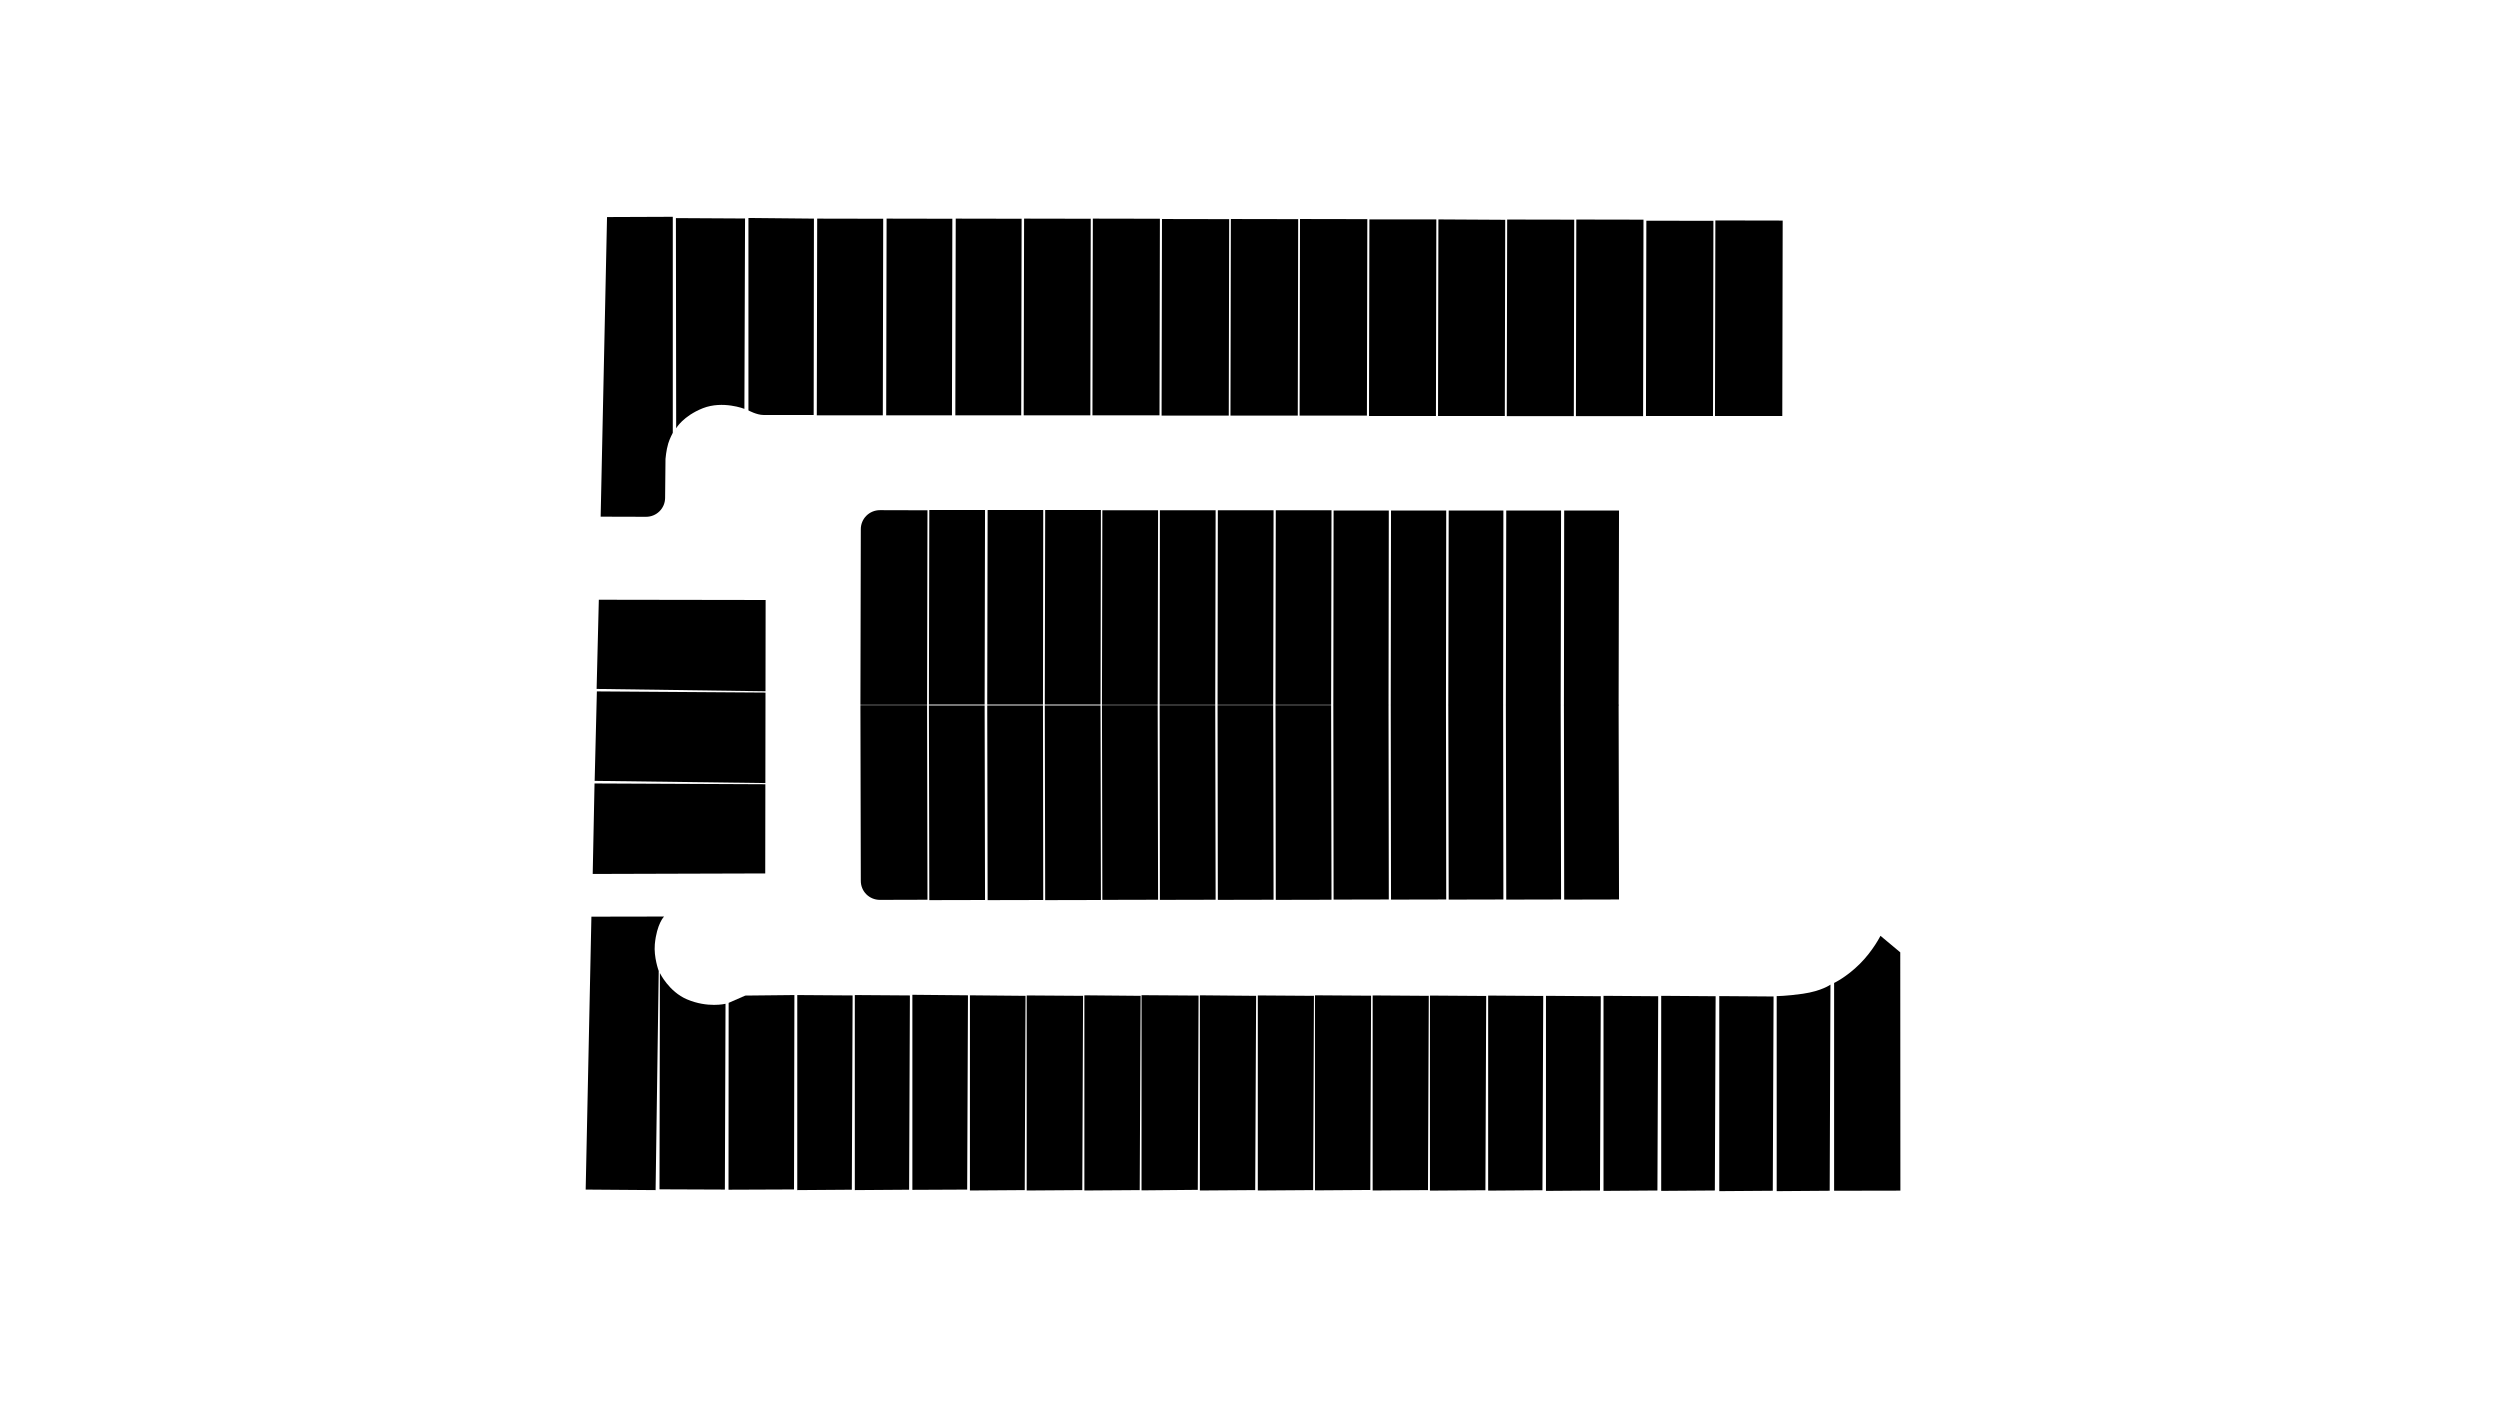
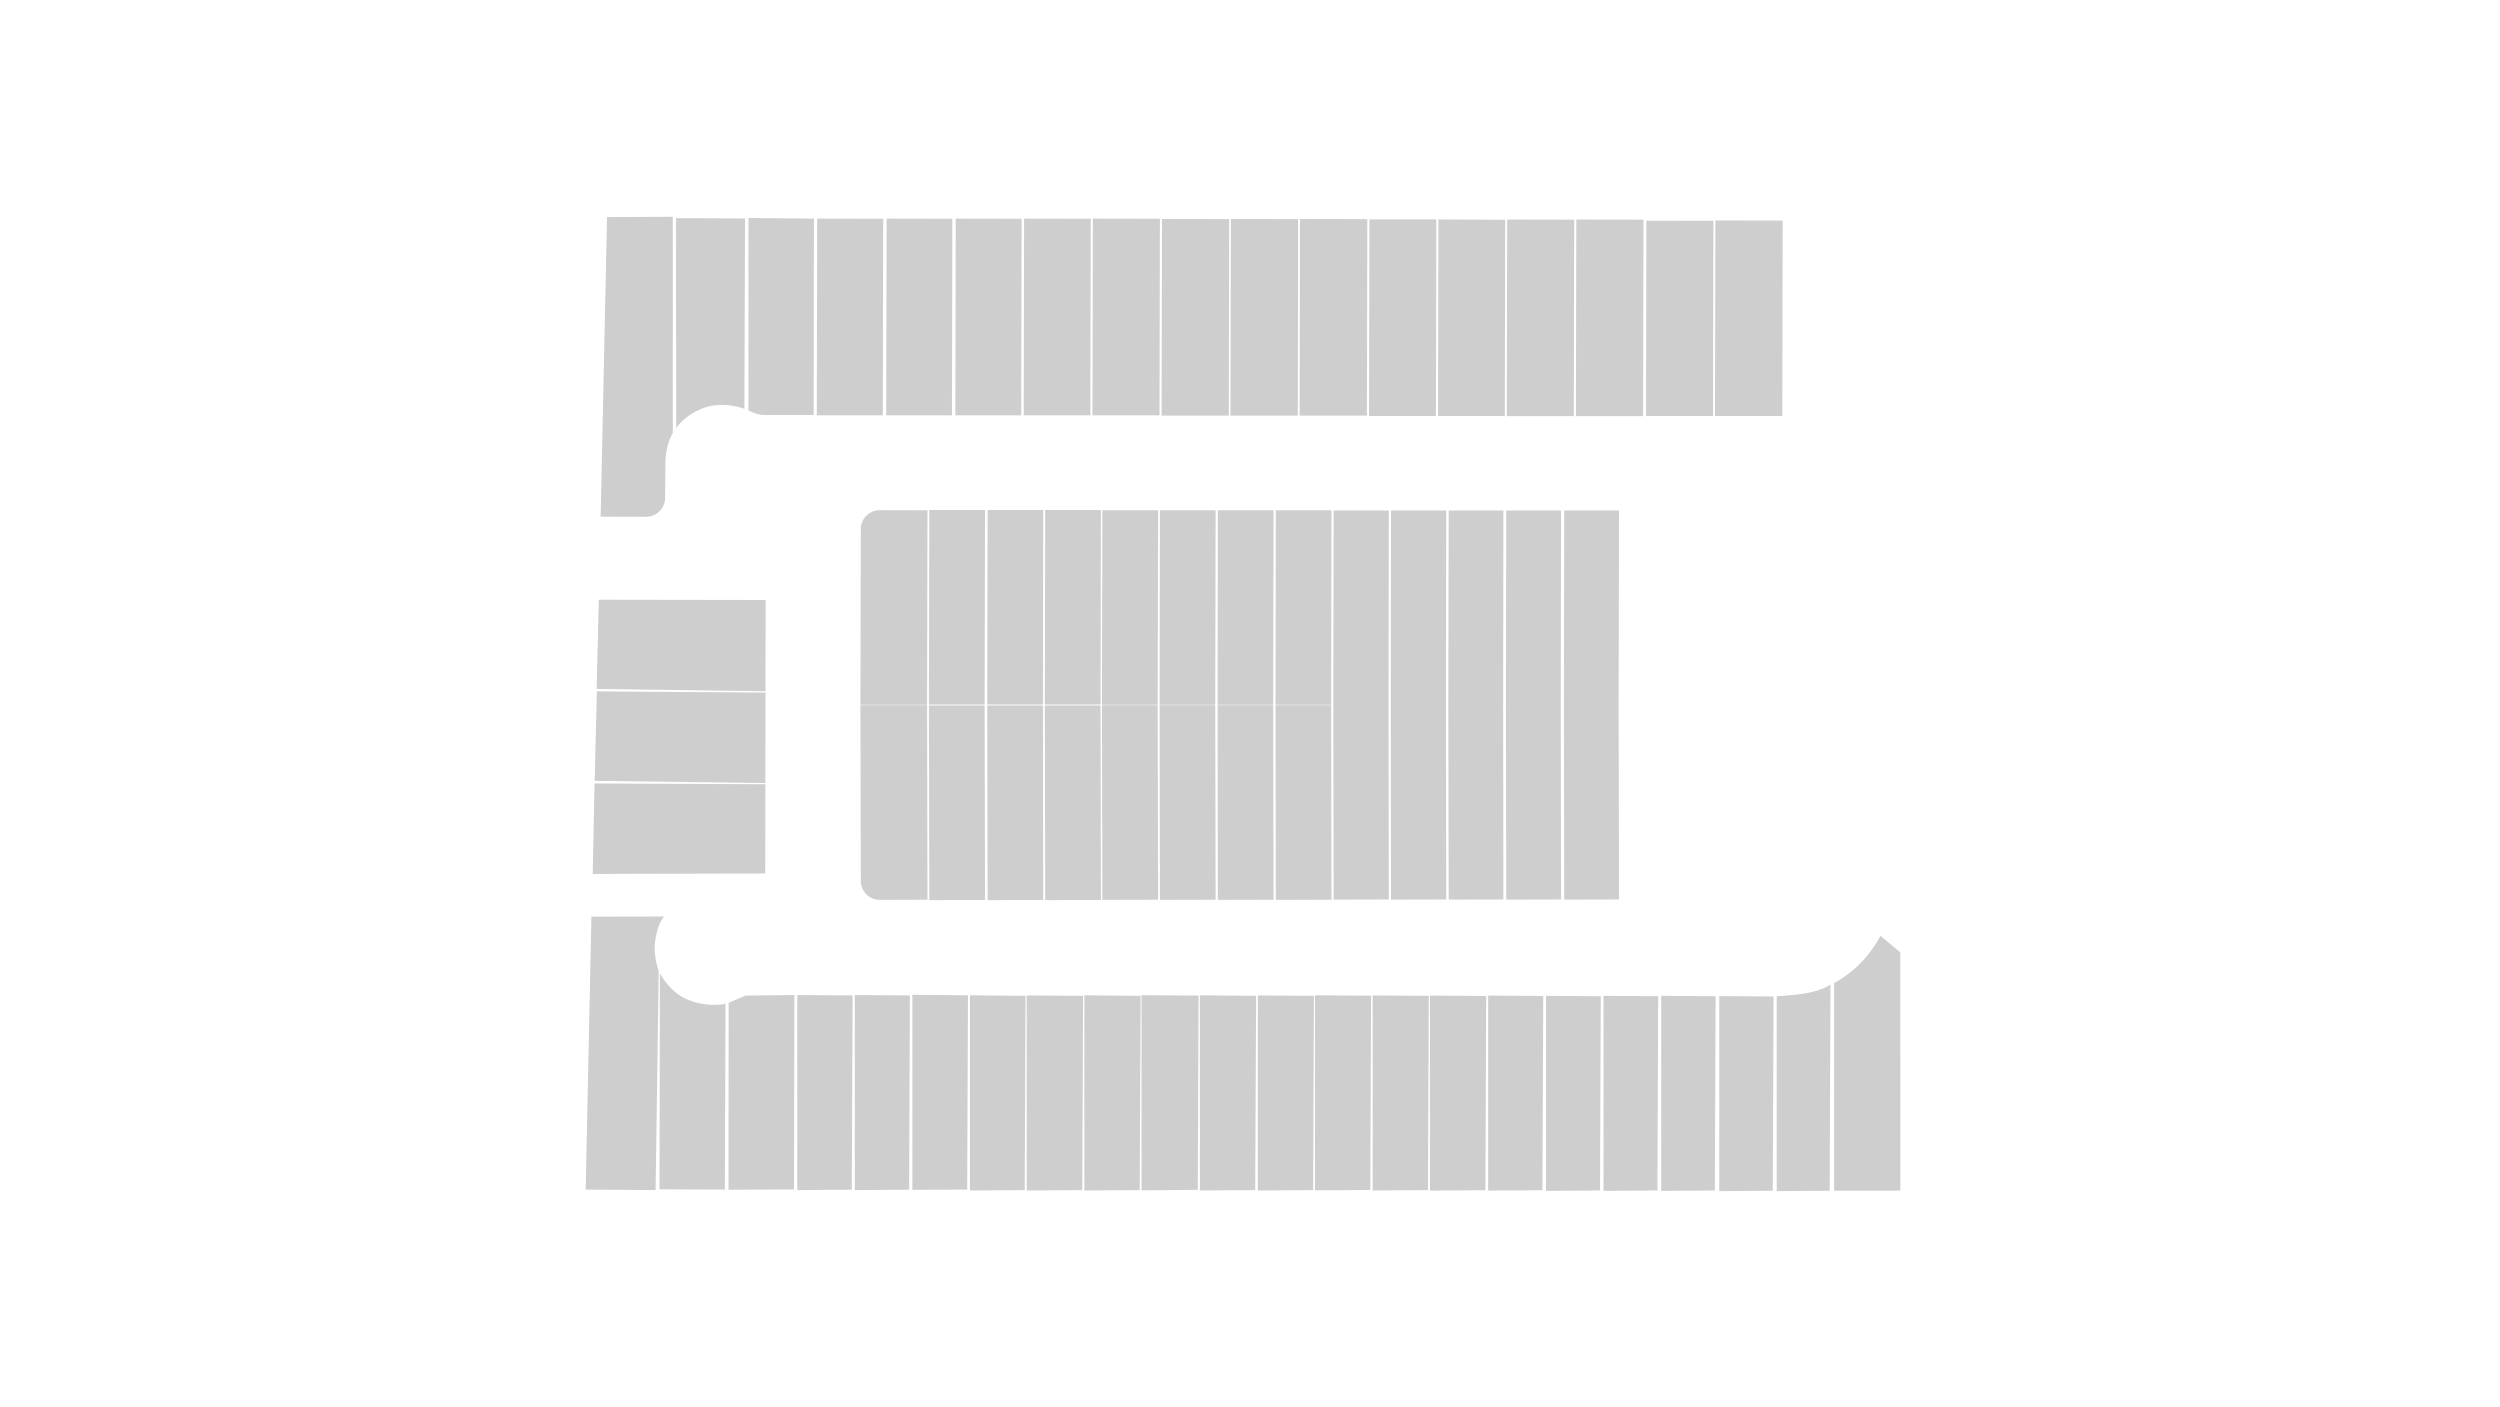
<svg xmlns="http://www.w3.org/2000/svg" version="1.1" x="0px" y="0px" viewBox="0 0 1920 1080" style="enable-background:new 0 0 1920 1080;" xml:space="preserve">
-   <g id="Números">
-     <text transform="matrix(1 0 0 1 1331.081 249.6195)" class="st0 st1 st2">01</text>
-     <text transform="matrix(1 0 0 1 1274.758 249.6195)" class="st0 st1 st2">02</text>
-     <text transform="matrix(1 0 0 1 1222.316 249.6195)" class="st0 st1 st2">03</text>
-     <text transform="matrix(1 0 0 1 1169.344 249.6195)" class="st0 st1 st2">04</text>
-     <text transform="matrix(1 0 0 1 1115.11 249.6195)" class="st0 st1 st2">05</text>
-     <text transform="matrix(1 0 0 1 1060.318 249.6195)" class="st0 st1 st2">06</text>
-     <text transform="matrix(1 0 0 1 1008.417 249.6195)" class="st0 st1 st2">07</text>
-     <text transform="matrix(1 0 0 1 954.5519 249.6195)" class="st0 st1 st2">08</text>
-     <text transform="matrix(1 0 0 1 902.2018 249.6195)" class="st0 st1 st2">09</text>
-     <text transform="matrix(1 0 0 1 849.2609 249.6195)" class="st0 st1 st2">10</text>
-     <text transform="matrix(1 0 0 1 800.1906 249.6195)" class="st0 st1 st2">11</text>
-     <text transform="matrix(1 0 0 1 745.735 249.6195)" class="st0 st1 st2">12</text>
-     <text transform="matrix(1 0 0 1 690.8033 249.6195)" class="st0 st1 st2">13</text>
-     <text transform="matrix(1 0 0 1 635.963 249.6195)" class="st0 st1 st2">14</text>
-     <text transform="matrix(1 0 0 1 583.5968 249.6195)" class="st0 st1 st2">15</text>
-     <text transform="matrix(1 0 0 1 530.6725 249.6195)" class="st0 st1 st2">16</text>
-     <text transform="matrix(1 0 0 1 475.0373 249.6195)" class="st0 st1 st2">17</text>
-     <text transform="matrix(1 0 0 1 1121.911 481.1917)" class="st0 st1 st2">28</text>
-     <text transform="matrix(1 0 0 1 1077.42 481.1917)" class="st0 st1 st2">27</text>
-     <text transform="matrix(1 0 0 1 1030.697 481.1917)" class="st0 st1 st2">26</text>
-     <text transform="matrix(1 0 0 1 1209.961 481.1917)" class="st0 st1 st2">30</text>
-     <text transform="matrix(1 0 0 1 1165.158 481.1917)" class="st0 st1 st2">29</text>
-     <text transform="matrix(1 0 0 1 988.0665 481.1917)" class="st0 st1 st2">25</text>
-     <text transform="matrix(1 0 0 1 941.4547 481.1917)" class="st0 st1 st2">24</text>
-     <text transform="matrix(1 0 0 1 897.9386 481.1917)" class="st0 st1 st2">23</text>
-     <text transform="matrix(1 0 0 1 854.5148 481.1917)" class="st0 st1 st2">22</text>
-     <text transform="matrix(1 0 0 1 810.6144 481.1917)" class="st0 st1 st2">21</text>
-     <text transform="matrix(1 0 0 1 762.5734 481.1917)" class="st0 st1 st2">20</text>
-     <text transform="matrix(1 0 0 1 722.8541 481.1917)" class="st0 st1 st2">19</text>
-     <text transform="matrix(1 0 0 1 670.0011 481.1917)" class="st0 st1 st2">18</text>
-     <text transform="matrix(1 0 0 1 1122.469 618.455)" class="st0 st1 st2">33</text>
-     <text transform="matrix(1 0 0 1 1076.966 618.455)" class="st0 st1 st2">34</text>
-     <text transform="matrix(1 0 0 1 1030.557 618.455)" class="st0 st1 st2">35</text>
-     <text transform="matrix(1 0 0 1 1213.181 618.455)" class="st0 st1 st2">31</text>
-     <text transform="matrix(1 0 0 1 1165.305 618.455)" class="st0 st1 st2">32</text>
-     <text transform="matrix(1 0 0 1 987.9044 618.455)" class="st0 st1 st2">36</text>
-     <text transform="matrix(1 0 0 1 941.6061 618.455)" class="st0 st1 st2">37</text>
-     <text transform="matrix(1 0 0 1 897.0782 618.455)" class="st0 st1 st2">38</text>
-     <text transform="matrix(1 0 0 1 854.0656 618.455)" class="st0 st1 st2">39</text>
-     <text transform="matrix(1 0 0 1 807.1832 618.455)" class="st0 st1 st2">40</text>
-     <text transform="matrix(1 0 0 1 765.5826 618.455)" class="st0 st1 st2">41</text>
-     <text transform="matrix(1 0 0 1 721.3986 618.455)" class="st0 st1 st2">42</text>
-     <text transform="matrix(1 0 0 1 668.9567 618.455)" class="st0 st1 st2">43</text>
-     <text transform="matrix(0 -1 1 0 529.9347 512.0721)" class="st0 st1 st2">44</text>
-     <text transform="matrix(0 -1 1 0 529.9347 581.869)" class="st0 st1 st2">45</text>
-     <text transform="matrix(0 -1 1 0 529.9347 646.3534)" class="st0 st1 st2">46</text>
-     <text transform="matrix(1 0 0 1 1195.49 843.0116)" class="st0 st1 st2">63</text>
-     <text transform="matrix(1 0 0 1 1153.69 843.0116)" class="st0 st1 st2">62</text>
-     <text transform="matrix(1 0 0 1 1109.663 843.0116)" class="st0 st1 st2">61</text>
-     <text transform="matrix(1 0 0 1 1061.969 843.0116)" class="st0 st1 st2">60</text>
-     <text transform="matrix(1 0 0 1 1373.149 843.0116)" class="st0 st1 st2">67</text>
-     <text transform="matrix(1 0 0 1 1421.686 843.0116)" class="st0 st1 st2">68</text>
-     <text transform="matrix(1 0 0 1 1330.806 843.0116)" class="st0 st1 st2">66</text>
-     <text transform="matrix(1 0 0 1 1285.247 843.0116)" class="st0 st1 st2">65</text>
-     <text transform="matrix(1 0 0 1 1240.85 843.0116)" class="st0 st1 st2">64</text>
-     <text transform="matrix(1 0 0 1 1020.862 843.0116)" class="st0 st1 st2">59</text>
-     <text transform="matrix(1 0 0 1 974.8488 843.0116)" class="st0 st1 st2">58</text>
-     <text transform="matrix(1 0 0 1 934.007 843.0116)" class="st0 st1 st2">57</text>
-     <text transform="matrix(1 0 0 1 887.7013 843.0116)" class="st0 st1 st2">56</text>
-     <text transform="matrix(1 0 0 1 842.962 843.0116)" class="st0 st1 st2">55</text>
-     <text transform="matrix(1 0 0 1 799.9196 843.0116)" class="st0 st1 st2">54</text>
-     <text transform="matrix(1 0 0 1 752.3527 843.0116)" class="st0 st1 st2">53</text>
-     <text transform="matrix(1 0 0 1 708.921 843.0116)" class="st0 st1 st2">52</text>
-     <text transform="matrix(1 0 0 1 663.8458 843.0116)" class="st0 st1 st2">51</text>
-     <text transform="matrix(1 0 0 1 619.8395 843.0116)" class="st0 st1 st2">50</text>
-     <text transform="matrix(1 0 0 1 569.0045 843.0116)" class="st0 st1 st2">49</text>
-     <text transform="matrix(1 0 0 1 515.5289 843.0116)" class="st0 st1 st2">48</text>
-     <text transform="matrix(1 0 0 1 460.4552 843.0116)" class="st0 st1 st2">47</text>
+   <style type="text/css">
+ 	.st0{fill:#CECECE;}
+ </style>
+   <g id="Lote_68">
+     <path class="st0" d="M1408.6,754.9v159.6l50.9-0.1l-0.1-183l-15.2-12.7c0,0-5.6,11.3-15.8,21.5   C1418.2,750.4,1408.6,754.9,1408.6,754.9z" />
  </g>
  <g id="Lote_01">
-     <polygon class="st3" points="1317.4,169.3 1369.1,169.4 1368.8,319.5 1317.1,319.5  " />
+     <polygon class="st0" points="1317.4,169.3 1369.1,169.4 1368.8,319.5 1317.1,319.5  " />
  </g>
  <g id="Lote_02">
-     <polygon class="st3" points="1264.4,169.5 1315.9,169.6 1315.6,319.5 1264.1,319.5  " />
+     <polygon class="st0" points="1264.4,169.5 1315.9,169.6 1315.6,319.5 1264.1,319.5  " />
  </g>
  <g id="Lote_03">
-     <polygon class="st3" points="1210.6,168.6 1262.2,168.7 1261.9,319.6 1210.3,319.6  " />
+     <polygon class="st0" points="1210.6,168.6 1262.2,168.7 1261.9,319.6 1210.3,319.6  " />
  </g>
  <g id="Lote_04">
-     <polygon class="st3" points="1157.5,168.6 1209,168.7 1208.7,319.6 1157.2,319.6  " />
+     <polygon class="st0" points="1157.5,168.6 1209,168.7 1208.7,319.6 1157.2,319.6  " />
  </g>
  <g id="Lote_05">
-     <polygon class="st3" points="1104.7,168.5 1156,168.8 1155.7,319.5 1104.4,319.5  " />
+     <polygon class="st0" points="1104.7,168.5 1156,168.8 1155.7,319.5 1104.4,319.5  " />
  </g>
  <g id="Lote_06">
-     <polygon class="st3" points="1051.7,168.5 1103.1,168.5 1102.8,319.5 1051.4,319.5  " />
+     <polygon class="st0" points="1051.7,168.5 1103.1,168.5 1102.8,319.5 1051.4,319.5  " />
  </g>
  <g id="Lote_07">
-     <polygon class="st3" points="998.4,168.2 1050.1,168.3 1049.8,319.2 998.1,319.2  " />
+     <polygon class="st0" points="998.4,168.2 1050.1,168.3 1049.8,319.2 998.1,319.2  " />
  </g>
  <g id="Lote_08">
-     <polygon class="st3" points="945.3,168.2 997,168.3 996.7,319.2 945,319.2  " />
+     <polygon class="st0" points="945.3,168.2 997,168.3 996.7,319.2 945,319.2  " />
  </g>
  <g id="Lote_09">
-     <polygon class="st3" points="892.4,168.2 944,168.3 943.7,319.2 892.1,319.2  " />
+     <polygon class="st0" points="892.4,168.2 944,168.3 943.7,319.2 892.1,319.2  " />
  </g>
  <g id="Lote_10">
-     <polygon class="st3" points="839.3,167.9 890.8,168 890.5,319 839,319  " />
+     <polygon class="st0" points="839.3,167.9 890.8,168 890.5,319 839,319  " />
  </g>
  <g id="Lote_11">
-     <polygon class="st3" points="786.5,167.9 837.7,168 837.4,319 786.2,319  " />
+     <polygon class="st0" points="786.5,167.9 837.7,168 837.4,319 786.2,319  " />
  </g>
  <g id="Lote_12">
-     <polygon class="st3" points="734,167.9 784.6,168 784.3,319 733.7,319  " />
+     <polygon class="st0" points="734,167.9 784.6,168 784.3,319 733.7,319  " />
  </g>
  <g id="Lote_13">
-     <polygon class="st3" points="680.9,167.9 731.4,168 731.1,319 680.6,319  " />
+     <polygon class="st0" points="680.9,167.9 731.4,168 731.1,319 680.6,319  " />
  </g>
  <g id="Lote_14">
-     <polygon class="st3" points="627.6,167.9 678.3,168 678,319 627.3,319  " />
+     <polygon class="st0" points="627.6,167.9 678.3,168 678,319 627.3,319  " />
  </g>
  <g id="Lote_15">
-     <path class="st3" d="M574.8,315.2c0,0,6.4,3.5,11.5,3.5c5.1,0,38.6,0,38.6,0l0.2-150.8l-50.3-0.5V315.2z" />
+     <path class="st0" d="M574.8,315.2c0,0,6.4,3.5,11.5,3.5c5.1,0,38.6,0,38.6,0l0.2-150.8l-50.3-0.5V315.2z" />
  </g>
  <g id="Lote_16">
-     <path class="st3" d="M572.2,167.8l-53.1-0.3l0.2,161.4c0,0,5.2-9.3,20.5-15.4c15.4-6,31.9,0.5,31.9,0.5L572.2,167.8z" />
+     <path class="st0" d="M572.2,167.8l-53.1-0.3l0.2,161.4c0,0,5.2-9.3,20.5-15.4c15.4-6,31.9,0.5,31.9,0.5L572.2,167.8z" />
  </g>
  <g id="Lote_17">
-     <path class="st3" d="M466.2,166.7l-4.9,230.1l34.9,0.1c8,0,14.5-6.4,14.6-14.4l0.3-30c0,0,0.5-6.6,2.1-11.9   c1.1-3.7,3.5-8.2,3.5-8.2l0-165.9L466.2,166.7z" />
+     <path class="st0" d="M466.2,166.7l-4.9,230.1l34.9,0.1c8,0,14.5-6.4,14.6-14.4l0.3-30c0,0,0.5-6.6,2.1-11.9   c1.1-3.7,3.5-8.2,3.5-8.2l0-165.9L466.2,166.7z" />
  </g>
  <g id="Lote_18">
-     <path class="st3" d="M675.8,391.8l36.5,0.1l-0.3,149.4h-51.2l0.3-134.7C661,398.4,667.6,391.8,675.8,391.8z" />
+     <path class="st0" d="M675.8,391.8l36.5,0.1l-0.3,149.4h-51.2l0.3-134.7C661,398.4,667.6,391.8,675.8,391.8z" />
  </g>
  <g id="Lote_19">
-     <polygon class="st3" points="713.7,391.7 756.5,391.7 756.2,541.1 713.4,541.1  " />
+     <polygon class="st0" points="713.7,391.7 756.5,391.7 756.2,541.1 713.4,541.1  " />
  </g>
  <g id="Lote_20">
-     <polygon class="st3" points="758.5,391.7 801.2,391.7 801,541.1 758.2,541.1  " />
+     <polygon class="st0" points="758.5,391.7 801.2,391.7 801,541.1 758.2,541.1  " />
  </g>
  <g id="Lote_21">
-     <polygon class="st3" points="802.7,391.7 845.5,391.7 845.2,541.1 802.4,541.1  " />
+     <polygon class="st0" points="802.7,391.7 845.5,391.7 845.2,541.1 802.4,541.1  " />
  </g>
  <g id="Lote_22">
-     <polygon class="st3" points="846.6,391.9 889.4,391.9 889.1,541.3 846.3,541.3  " />
+     <polygon class="st0" points="846.6,391.9 889.4,391.9 889.1,541.3 846.3,541.3  " />
  </g>
  <g id="Lote_23">
-     <polygon class="st3" points="890.8,391.9 933.6,391.9 933.3,541.3 890.6,541.3  " />
+     <polygon class="st0" points="890.8,391.9 933.6,391.9 933.3,541.3 890.6,541.3  " />
  </g>
  <g id="Lote_24">
-     <polygon class="st3" points="935.3,391.9 978.1,391.9 977.8,541.3 935.1,541.3  " />
+     <polygon class="st0" points="935.3,391.9 978.1,391.9 977.8,541.3 935.1,541.3  " />
  </g>
  <g id="Lote_25">
-     <polygon class="st3" points="979.8,391.9 1022.6,391.9 1022.3,541.3 979.6,541.3  " />
+     <polygon class="st0" points="979.8,391.9 1022.6,391.9 1022.3,541.3 979.6,541.3  " />
  </g>
  <g id="Lote_26">
-     <polygon class="st3" points="1024.2,392.1 1066.6,392.1 1066.4,541.5 1024,541.5  " />
+     <polygon class="st0" points="1024.2,392.1 1066.6,392.1 1066.4,541.5 1024,541.5  " />
  </g>
  <g id="Lote_27">
-     <polygon class="st3" points="1068.3,392.1 1110.7,392.1 1110.5,541.5 1068.1,541.5  " />
+     <polygon class="st0" points="1068.3,392.1 1110.7,392.1 1110.5,541.5 1068.1,541.5  " />
  </g>
  <g id="Lote_28">
-     <polygon class="st3" points="1112.6,392.1 1154.6,392.1 1154.4,541.5 1112.3,541.5  " />
+     <polygon class="st0" points="1112.6,392.1 1154.6,392.1 1154.4,541.5 1112.3,541.5  " />
  </g>
  <g id="Lote_29">
-     <polygon class="st3" points="1156.8,392.1 1198.9,392.1 1198.6,541.5 1156.5,541.5  " />
+     <polygon class="st0" points="1156.8,392.1 1198.9,392.1 1198.6,541.5 1156.5,541.5  " />
  </g>
  <g id="Lote_30">
-     <polygon class="st3" points="1201.3,392.1 1243.4,392.1 1243.1,541.7 1201.1,541.7  " />
+     <polygon class="st0" points="1201.3,392.1 1243.4,392.1 1243.1,541.7 1201.1,541.7  " />
  </g>
  <g id="Lote_31">
-     <polygon class="st3" points="1201.3,690.9 1243.4,690.8 1243.1,541.3 1201.1,541.3  " />
+     <polygon class="st0" points="1201.3,690.9 1243.4,690.8 1243.1,541.3 1201.1,541.3  " />
  </g>
  <g id="Lote_32">
-     <polygon class="st3" points="1156.8,690.9 1198.9,690.8 1198.6,541.4 1156.5,541.4  " />
+     <polygon class="st0" points="1156.8,690.9 1198.9,690.8 1198.6,541.4 1156.5,541.4  " />
  </g>
  <g id="Lote_33">
-     <polygon class="st3" points="1112.6,690.9 1154.6,690.8 1154.4,541.4 1112.3,541.4  " />
+     <polygon class="st0" points="1112.6,690.9 1154.6,690.8 1154.4,541.4 1112.3,541.4  " />
  </g>
  <g id="Lote_34">
-     <polygon class="st3" points="1068.3,690.9 1110.7,690.8 1110.5,541.4 1068.1,541.4  " />
+     <polygon class="st0" points="1068.3,690.9 1110.7,690.8 1110.5,541.4 1068.1,541.4  " />
  </g>
  <g id="Lote_35">
-     <polygon class="st3" points="1024.2,690.9 1066.6,690.8 1066.4,541.4 1024,541.4  " />
+     <polygon class="st0" points="1024.2,690.9 1066.6,690.8 1066.4,541.4 1024,541.4  " />
  </g>
  <g id="Lote_36">
-     <polygon class="st3" points="979.8,691.1 1022.6,691 1022.3,541.6 979.6,541.6  " />
+     <polygon class="st0" points="979.8,691.1 1022.6,691 1022.3,541.6 979.6,541.6  " />
  </g>
  <g id="Lote_37">
-     <polygon class="st3" points="935.3,691.1 978.1,691 977.8,541.6 935.1,541.6  " />
+     <polygon class="st0" points="935.3,691.1 978.1,691 977.8,541.6 935.1,541.6  " />
  </g>
  <g id="Lote_38">
-     <polygon class="st3" points="890.8,691.1 933.6,691 933.3,541.6 890.6,541.6  " />
+     <polygon class="st0" points="890.8,691.1 933.6,691 933.3,541.6 890.6,541.6  " />
  </g>
  <g id="Lote_39">
-     <polygon class="st3" points="846.6,691.1 889.4,691 889.1,541.6 846.3,541.6  " />
+     <polygon class="st0" points="846.6,691.1 889.4,691 889.1,541.6 846.3,541.6  " />
  </g>
  <g id="Lote_40">
-     <polygon class="st3" points="802.7,691.3 845.5,691.2 845.2,541.8 802.4,541.8  " />
+     <polygon class="st0" points="802.7,691.3 845.5,691.2 845.2,541.8 802.4,541.8  " />
  </g>
  <g id="Lote_41">
-     <polygon class="st3" points="758.5,691.3 801.2,691.2 801,541.8 758.2,541.8  " />
+     <polygon class="st0" points="758.5,691.3 801.2,691.2 801,541.8 758.2,541.8  " />
  </g>
  <g id="Lote_42">
-     <polygon class="st3" points="713.7,691.3 756.5,691.2 756.2,541.8 713.4,541.8  " />
+     <polygon class="st0" points="713.7,691.3 756.5,691.2 756.2,541.8 713.4,541.8  " />
  </g>
  <g id="Lote_43">
-     <path class="st3" d="M675.8,691.1l36.5-0.1l-0.3-149.4h-51.2l0.3,134.7C661,684.6,667.6,691.1,675.8,691.1z" />
+     <path class="st0" d="M675.8,691.1l36.5-0.1l-0.3-149.4h-51.2l0.3,134.7C661,684.6,667.6,691.1,675.8,691.1z" />
  </g>
  <g id="Lote_44">
-     <polygon class="st3" points="587.9,530.9 458.2,529.1 459.9,460.6 588,460.8  " />
+     <polygon class="st0" points="587.9,530.9 458.2,529.1 459.9,460.6 588,460.8  " />
  </g>
  <g id="Lote_45">
-     <polygon class="st3" points="587.8,601.4 456.7,599.7 458.4,531 587.9,531.9  " />
+     <polygon class="st0" points="587.8,601.4 456.7,599.7 458.4,531 587.9,531.9  " />
  </g>
  <g id="Lote_46">
-     <polygon class="st3" points="587.8,602.3 587.7,670.8 455.2,671.2 456.6,601.7  " />
+     <polygon class="st0" points="587.8,602.3 587.7,670.8 455.2,671.2 456.6,601.7  " />
  </g>
  <g id="Lote_47">
-     <path class="st3" d="M510,703.9l-55.8,0.1l-4.4,209.6l53.7,0.4l2.4-168.3c0,0-3.9-10.5-3-20.5C504.4,709.4,510,703.9,510,703.9z" />
+     <path class="st0" d="M510,703.9l-55.8,0.1l-4.4,209.6l53.7,0.4l2.4-168.3c0,0-3.9-10.5-3-20.5C504.4,709.4,510,703.9,510,703.9z" />
  </g>
  <g id="Lote_48">
-     <path class="st3" d="M506.5,913.4l50.2,0.2l0.5-142.7c0,0-13.6,3.4-29.6-3.4c-13.9-5.9-20.8-20.2-20.8-20.2L506.5,913.4z" />
+     <path class="st0" d="M506.5,913.4l50.2,0.2l0.5-142.7c0,0-13.6,3.4-29.6-3.4c-13.9-5.9-20.8-20.2-20.8-20.2L506.5,913.4z" />
  </g>
  <g id="Lote_49">
-     <polygon class="st3" points="559.6,770.2 572.4,764.6 610.1,764.2 609.8,913.5 559.5,913.7  " />
+     <polygon class="st0" points="559.6,770.2 572.4,764.6 610.1,764.2 609.8,913.5 559.5,913.7  " />
  </g>
  <g id="Lote_50">
-     <polygon class="st3" points="612.3,764.2 654.8,764.5 654.2,913.7 612.3,914  " />
+     <polygon class="st0" points="612.3,764.2 654.8,764.5 654.2,913.7 612.3,914  " />
  </g>
  <g id="Lote_51">
-     <polygon class="st3" points="656.5,764.2 698.8,764.5 698.2,913.7 656.5,914  " />
+     <polygon class="st0" points="656.5,764.2 698.8,764.5 698.2,913.7 656.5,914  " />
  </g>
  <g id="Lote_52">
-     <polygon class="st3" points="700.7,764 743.4,764.4 742.8,913.6 700.7,913.8  " />
+     <polygon class="st0" points="700.7,764 743.4,764.4 742.8,913.6 700.7,913.8  " />
  </g>
  <g id="Lote_53">
-     <polygon class="st3" points="744.9,764.4 787.6,764.8 787,914 744.9,914.3  " />
+     <polygon class="st0" points="744.9,764.4 787.6,764.8 787,914 744.9,914.3  " />
  </g>
  <g id="Lote_54">
-     <polygon class="st3" points="788.5,764.5 831.8,764.8 831.2,914 788.5,914.3  " />
+     <polygon class="st0" points="788.5,764.5 831.8,764.8 831.2,914 788.5,914.3  " />
  </g>
  <g id="Lote_55">
-     <polygon class="st3" points="832.8,764.4 876,764.8 875.3,914 832.8,914.3  " />
+     <polygon class="st0" points="832.8,764.4 876,764.8 875.3,914 832.8,914.3  " />
  </g>
  <g id="Lote_56">
-     <polygon class="st3" points="876.7,764.3 920.5,764.6 919.9,913.8 876.7,914.2  " />
+     <polygon class="st0" points="876.7,764.3 920.5,764.6 919.9,913.8 876.7,914.2  " />
  </g>
  <g id="Lote_57">
-     <polygon class="st3" points="921.5,764.4 964.7,764.8 964,914 921.5,914.3  " />
+     <polygon class="st0" points="921.5,764.4 964.7,764.8 964,914 921.5,914.3  " />
  </g>
  <g id="Lote_58">
-     <polygon class="st3" points="966,764.5 1009.1,764.8 1008.5,914 966,914.3  " />
+     <polygon class="st0" points="966,764.5 1009.1,764.8 1008.5,914 966,914.3  " />
  </g>
  <g id="Lote_59">
-     <polygon class="st3" points="1009.9,764.4 1053,764.7 1052.4,913.9 1009.9,914.2  " />
+     <polygon class="st0" points="1009.9,764.4 1053,764.7 1052.4,913.9 1009.9,914.2  " />
  </g>
  <g id="Lote_60">
-     <polygon class="st3" points="1054.2,764.5 1097.3,764.8 1096.7,914 1054.2,914.3  " />
+     <polygon class="st0" points="1054.2,764.5 1097.3,764.8 1096.7,914 1054.2,914.3  " />
  </g>
  <g id="Lote_61">
-     <polygon class="st3" points="1098.2,764.6 1141.4,764.9 1140.8,914.1 1098.2,914.4  " />
+     <polygon class="st0" points="1098.2,764.6 1141.4,764.9 1140.8,914.1 1098.2,914.4  " />
  </g>
  <g id="Lote_62">
-     <polygon class="st3" points="1142.9,764.6 1185.2,764.9 1184.6,914.1 1142.9,914.4  " />
+     <polygon class="st0" points="1142.9,764.6 1185.2,764.9 1184.6,914.1 1142.9,914.4  " />
  </g>
  <g id="Lote_63">
-     <polygon class="st3" points="1187.3,764.8 1229.4,765.1 1228.8,914.3 1187.3,914.6  " />
+     <polygon class="st0" points="1187.3,764.8 1229.4,765.1 1228.8,914.3 1187.3,914.6  " />
  </g>
  <g id="Lote_64">
-     <polygon class="st3" points="1231.5,764.8 1273.5,765.1 1272.9,914.3 1231.5,914.6  " />
+     <polygon class="st0" points="1231.5,764.8 1273.5,765.1 1272.9,914.3 1231.5,914.6  " />
  </g>
  <g id="Lote_65">
-     <polygon class="st3" points="1275.8,764.8 1317.6,765.1 1317,914.3 1275.8,914.6  " />
+     <polygon class="st0" points="1275.8,764.8 1317.6,765.1 1317,914.3 1275.8,914.6  " />
  </g>
  <g id="Lote_66">
-     <polygon class="st3" points="1320.4,765 1362.1,765.3 1361.5,914.5 1320.4,914.8  " />
+     <polygon class="st0" points="1320.4,765 1362.1,765.3 1361.5,914.5 1320.4,914.8  " />
  </g>
  <g id="Lote_67">
-     <path class="st3" d="M1364.5,765c0,0,7.5,0,20.1-1.8c14.5-2.1,21.2-7,21.2-7l-0.6,158.3l-40.7,0.3V765z" />
-   </g>
-   <g id="Lote_68">
-     <path class="st3" d="M1408.6,754.9v159.6l50.9-0.1l-0.1-183l-15.2-12.7c0,0-5.6,11.3-15.8,21.5   C1418.2,750.4,1408.6,754.9,1408.6,754.9z" />
+     <path class="st0" d="M1364.5,765c0,0,7.5,0,20.1-1.8c14.5-2.1,21.2-7,21.2-7l-0.6,158.3l-40.7,0.3V765z" />
  </g>
</svg>
